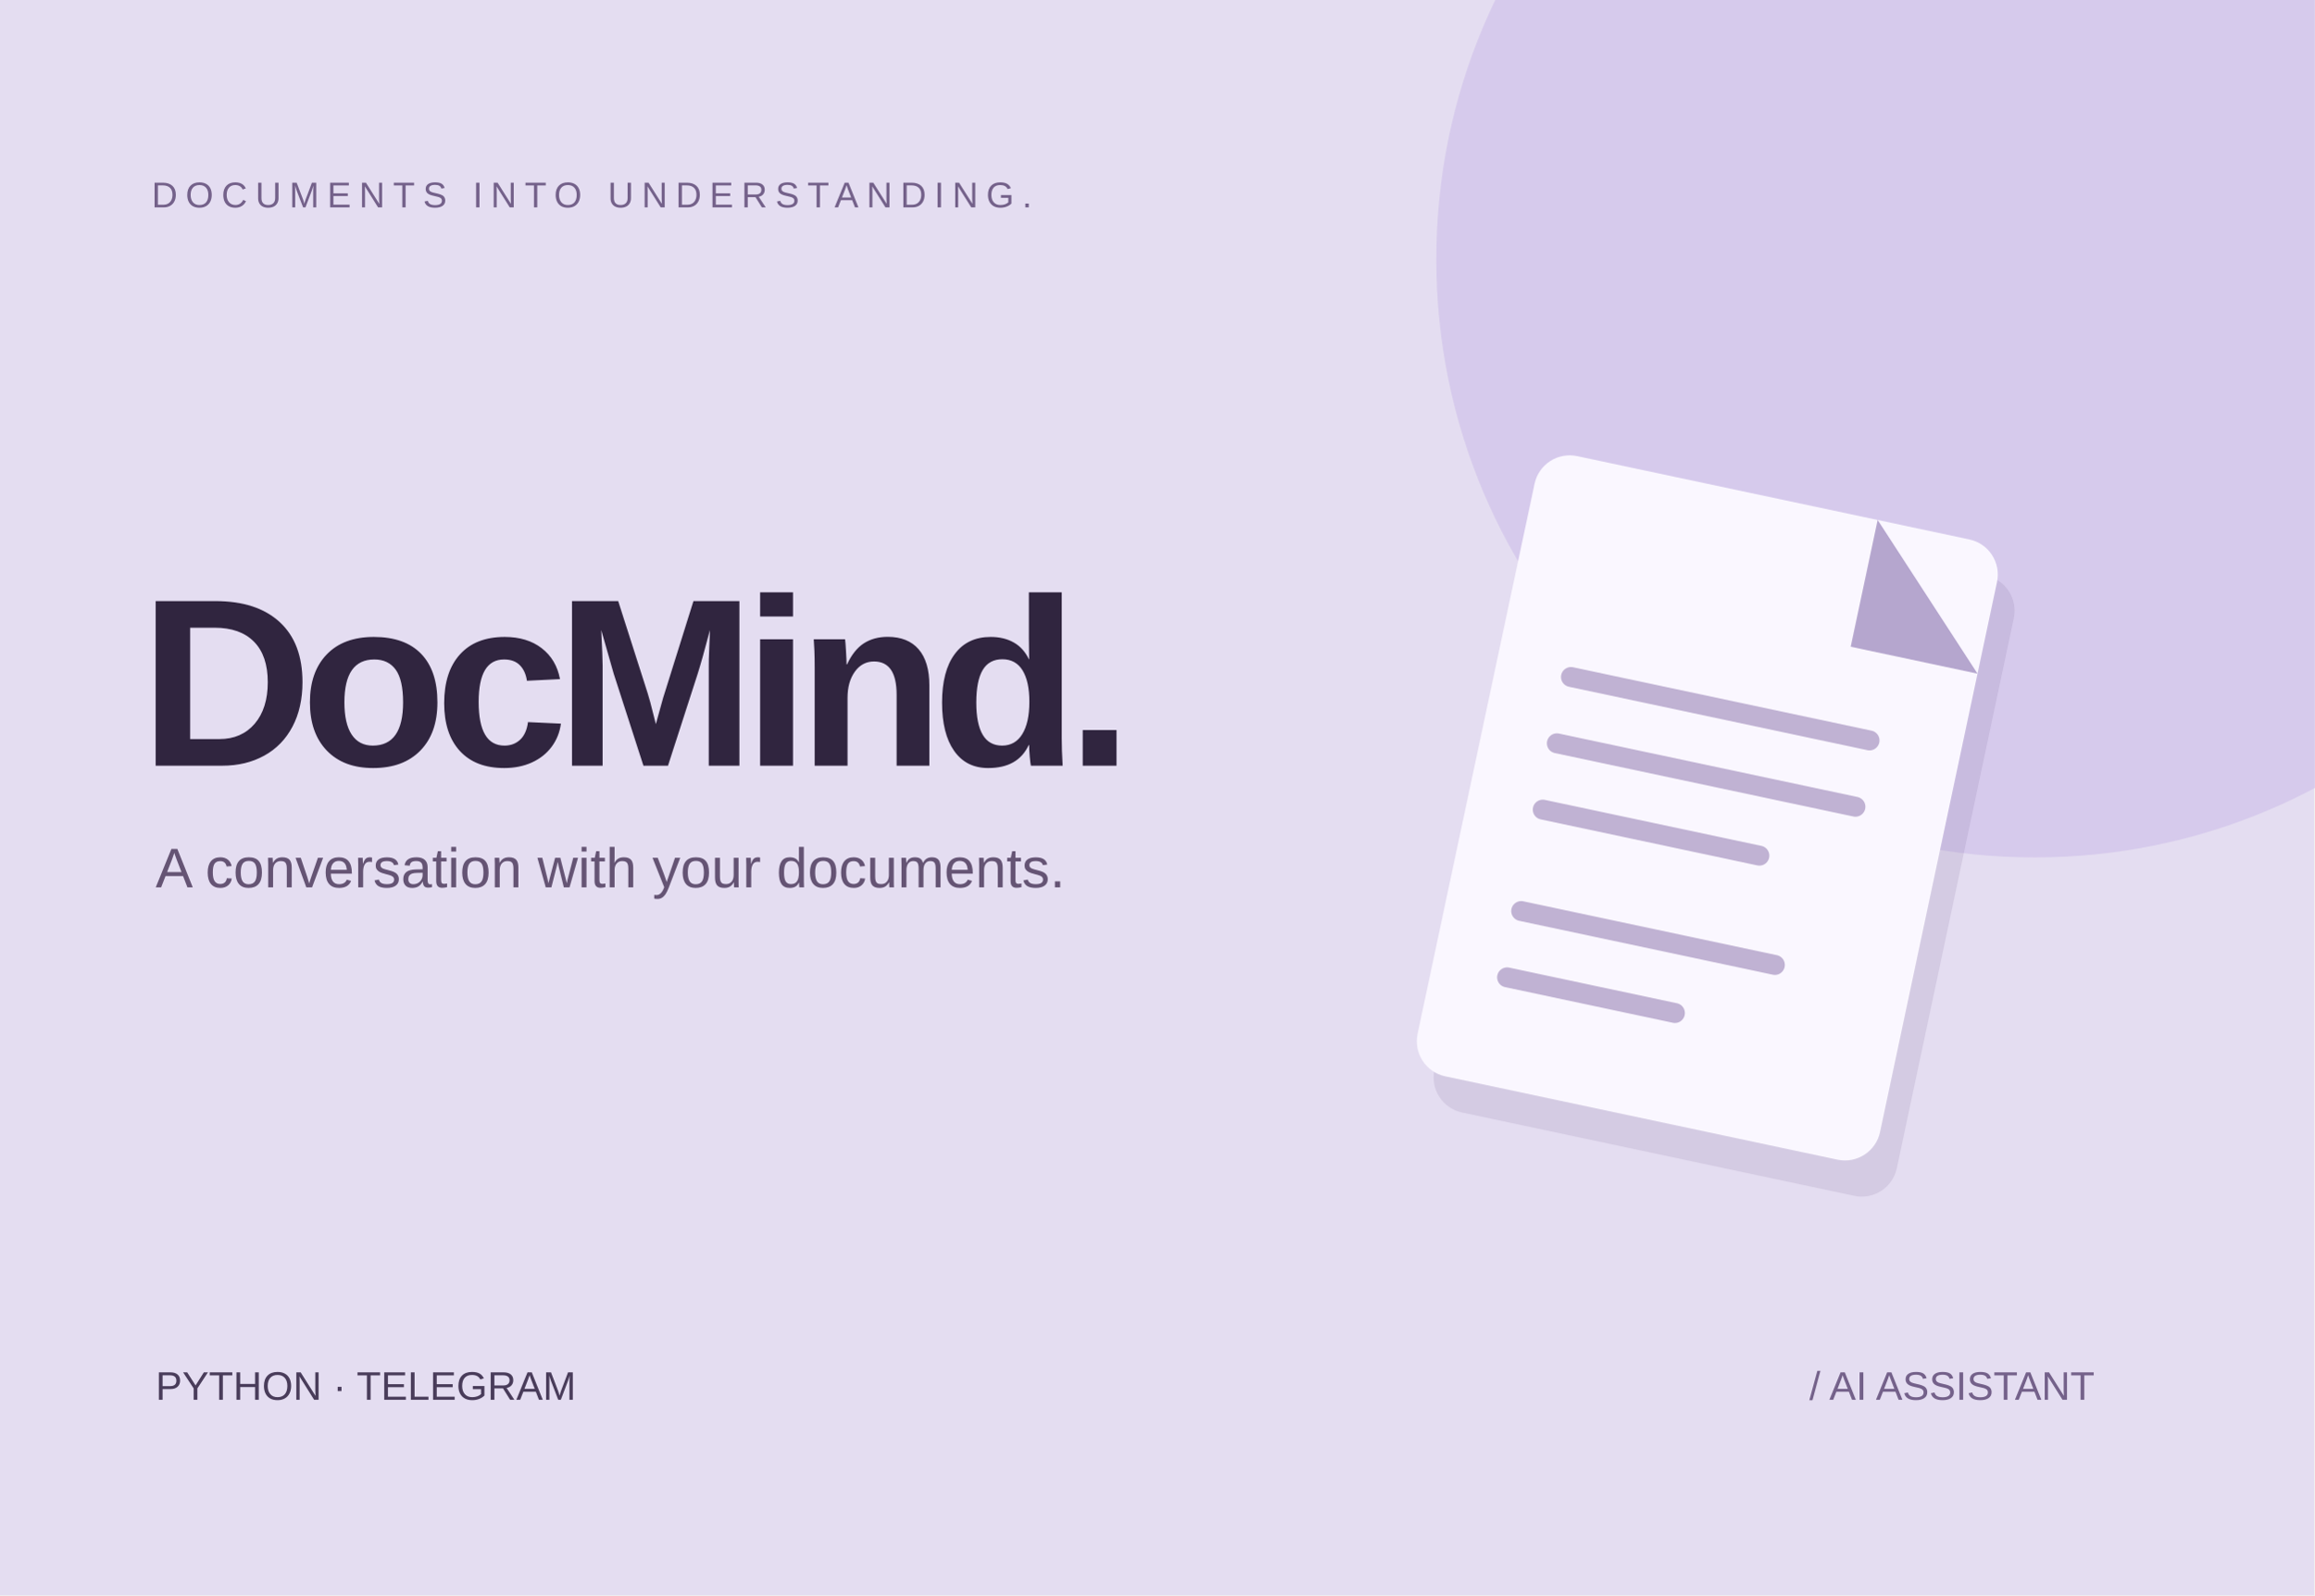
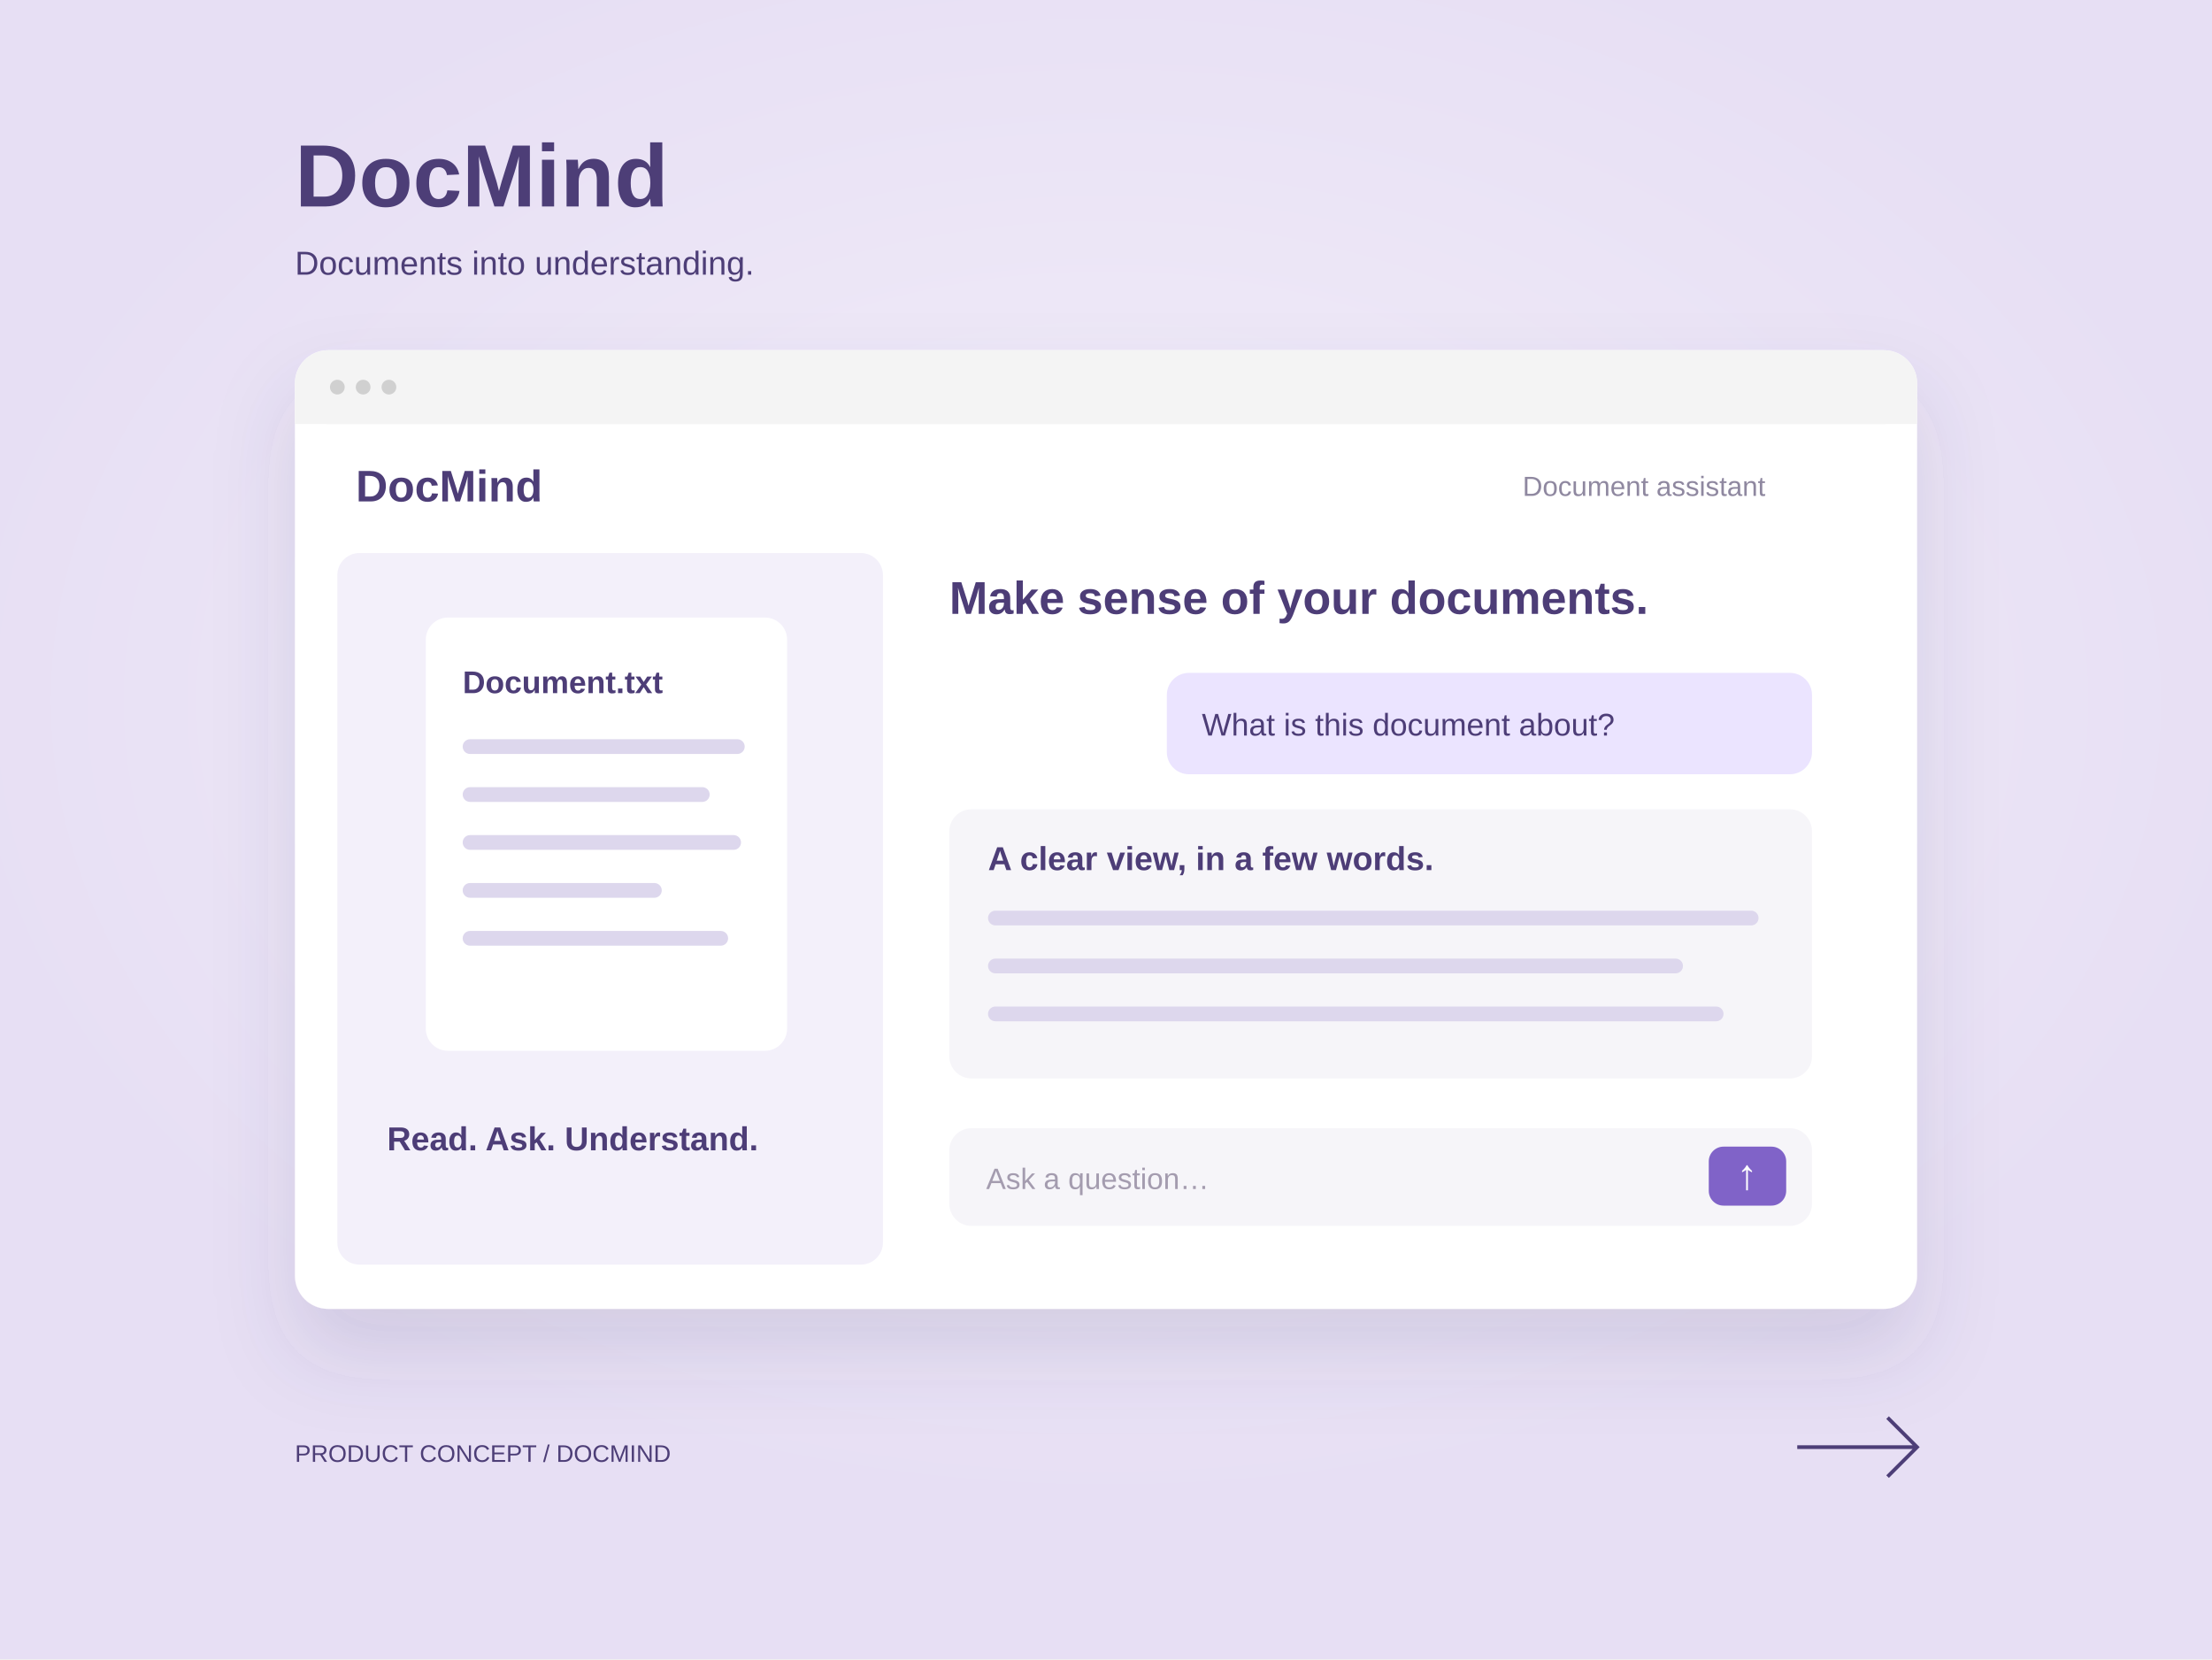
- <svg xmlns="http://www.w3.org/2000/svg" width="1160" height="800" viewBox="0 0 1160 800">
-   <rect width="1160" height="800" fill="#e4ddf1" />
-   <circle cx="1020" cy="130" r="300" fill="#d0c2e9" opacity=".7" />
-   <g transform="translate(773 225) rotate(12)">
-     <rect width="237" height="318" rx="18" fill="#776391" opacity=".15" transform="translate(12 16)" />
-     <rect width="237" height="318" rx="18" fill="#faf7ff" />
-     <path d="M172 0v65h65" fill="#b5a6ce" />
-     <g stroke="#c0b2d3" stroke-width="10" stroke-linecap="round">
-       <path d="M38 109h153M38 143h153M38 177h111M38 229h130M38 263h86" />
+ <svg xmlns="http://www.w3.org/2000/svg" width="1200" height="900" viewBox="0 0 1200 900">
+   <defs>
+     <radialGradient id="glow">
+       <stop stop-color="#fff" stop-opacity=".5" />
+       <stop offset="1" stop-color="#fff" stop-opacity="0" />
+     </radialGradient>
+     <filter id="shadow" x="-30%" y="-30%" width="160%" height="180%">
+       <feDropShadow dx="0" dy="24" stdDeviation="22" flood-color="#4d3e77" flood-opacity=".14" />
+     </filter>
+   </defs>
+   <rect x="0" y="0" width="1200" height="900" rx="0" fill="#e7dff4" />
+   <ellipse cx="600" cy="380" rx="620" ry="440" fill="url(#glow)" />
+   <text x="160" y="112" font-family="Arial,sans-serif" font-size="48" font-weight="700" fill="#4d3e77">DocMind</text>
+   <text x="160" y="149" font-family="Arial,sans-serif" font-size="18" font-weight="400" fill="#4d3e77">Documents into understanding.</text>
+   <g filter="url(#shadow)">
+     <rect x="160" y="190" width="880" height="520" rx="18" fill="#fff" />
+     <rect x="160" y="190" width="880" height="40" rx="18" fill="#f4f4f4" />
+     <path d="M160 215h880v15H160z" fill="#f4f4f4" />
+     <g fill="#d0d0d0">
+       <circle cx="183" cy="210" r="4" />
+       <circle cx="197" cy="210" r="4" />
+       <circle cx="211" cy="210" r="4" />
    </g>
+     <text x="193" y="272" font-family="Arial,sans-serif" font-size="24" font-weight="700" fill="#4d3e77">DocMind</text>
+     <text x="826" y="269" font-family="Arial,sans-serif" font-size="15" font-weight="400" fill="#8f88a0">Document assistant</text>
+     <rect x="183" y="300" width="296" height="386" rx="12" fill="#f3f0fa" />
+     <rect x="231" y="335" width="196" height="235" rx="12" fill="#fff" />
+     <text x="251" y="376" font-family="Arial,sans-serif" font-size="17" font-weight="700" fill="#4d3e77">Document.txt</text>
+     <rect x="251" y="401" width="153" height="8" rx="4" fill="#ddd7ed" />
+     <rect x="251" y="427" width="134" height="8" rx="4" fill="#ddd7ed" />
+     <rect x="251" y="453" width="151" height="8" rx="4" fill="#ddd7ed" />
+     <rect x="251" y="479" width="108" height="8" rx="4" fill="#ddd7ed" />
+     <rect x="251" y="505" width="144" height="8" rx="4" fill="#ddd7ed" />
+     <text x="210" y="624" font-family="Arial,sans-serif" font-size="18" font-weight="700" fill="#4d3e77">Read. Ask. Understand.</text>
+     <text x="515" y="333" font-family="Arial,sans-serif" font-size="25" font-weight="700" fill="#4d3e77">Make sense of your documents.</text>
+     <rect x="633" y="365" width="350" height="55" rx="12" fill="#ebe4ff" />
+     <text x="652" y="399" font-family="Arial,sans-serif" font-size="17" font-weight="400" fill="#4d3e77">What is this document about?</text>
+     <rect x="515" y="439" width="468" height="146" rx="12" fill="#f6f5f9" />
+     <text x="536" y="472" font-family="Arial,sans-serif" font-size="18" font-weight="700" fill="#4d3e77">A clear view, in a few words.</text>
+     <rect x="536" y="494" width="418" height="8" rx="4" fill="#ddd7ed" />
+     <rect x="536" y="520" width="377" height="8" rx="4" fill="#ddd7ed" />
+     <rect x="536" y="546" width="399" height="8" rx="4" fill="#ddd7ed" />
+     <rect x="515" y="612" width="468" height="53" rx="12" fill="#f6f5f9" />
+     <text x="535" y="645" font-family="Arial,sans-serif" font-size="16" font-weight="400" fill="#a49caf">Ask a question…</text>
+     <rect x="927" y="622" width="42" height="32" rx="8" fill="#8064c8" />
+     <text x="942" y="645" font-family="Arial,sans-serif" font-size="23" font-weight="400" fill="#fff">↑</text>
  </g>
-   <text x="76" y="104" fill="#74618a" font-family="Arial,sans-serif" font-size="18" letter-spacing="4">DOCUMENTS INTO UNDERSTANDING.</text>
-   <text x="70" y="384" fill="#30253f" font-family="Arial,sans-serif" font-size="120" font-weight="700" letter-spacing="-6">DocMind.</text>
-   <text x="78" y="445" fill="#655474" font-family="Arial,sans-serif" font-size="28">A conversation with your documents.</text>
-   <text x="78" y="702" fill="#493c5a" font-family="Arial,sans-serif" font-size="20">PYTHON · TELEGRAM</text>
-   <text x="1050" y="702" fill="#74618a" font-family="Arial,sans-serif" font-size="20" text-anchor="end">/ AI ASSISTANT</text>
+   <text x="160" y="793" font-family="Arial,sans-serif" font-size="13" font-weight="400" fill="#4d3e77">PRODUCT CONCEPT / DOCMIND</text>
+   <path d="M975 785h65m-16-16 16 16-16 16" stroke="#4d3e77" stroke-width="2" fill="none" />
</svg>
